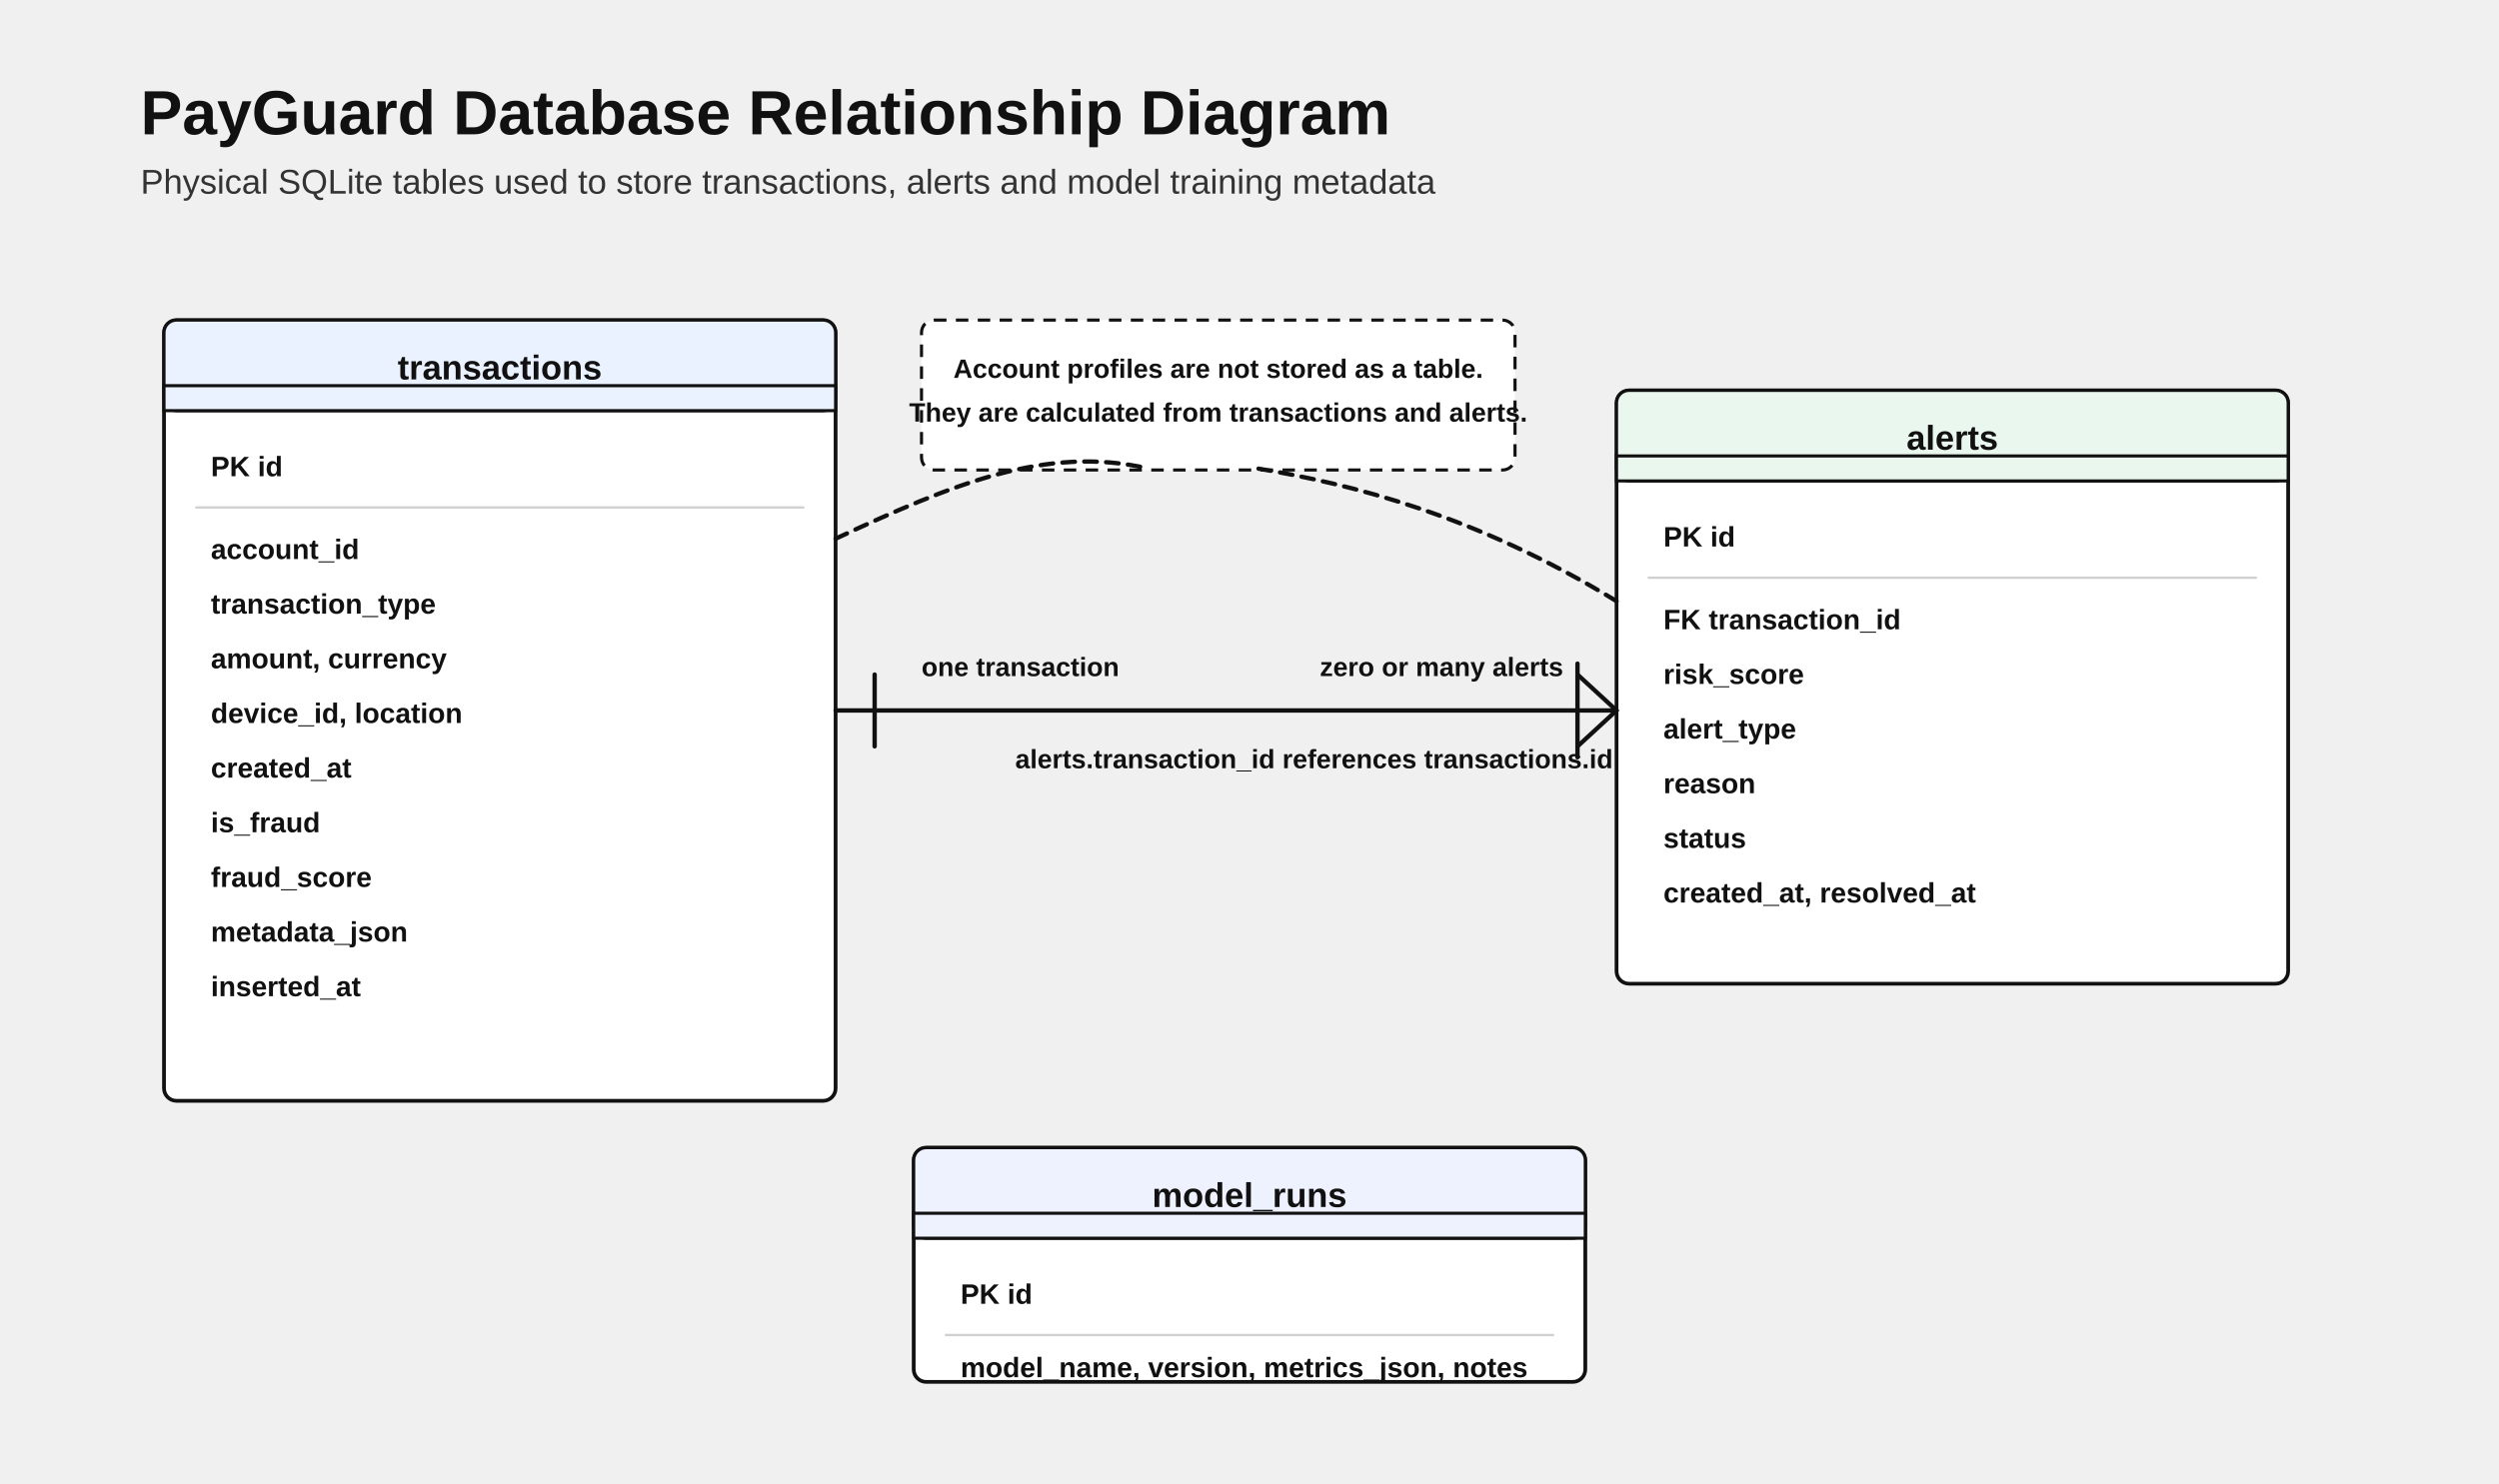
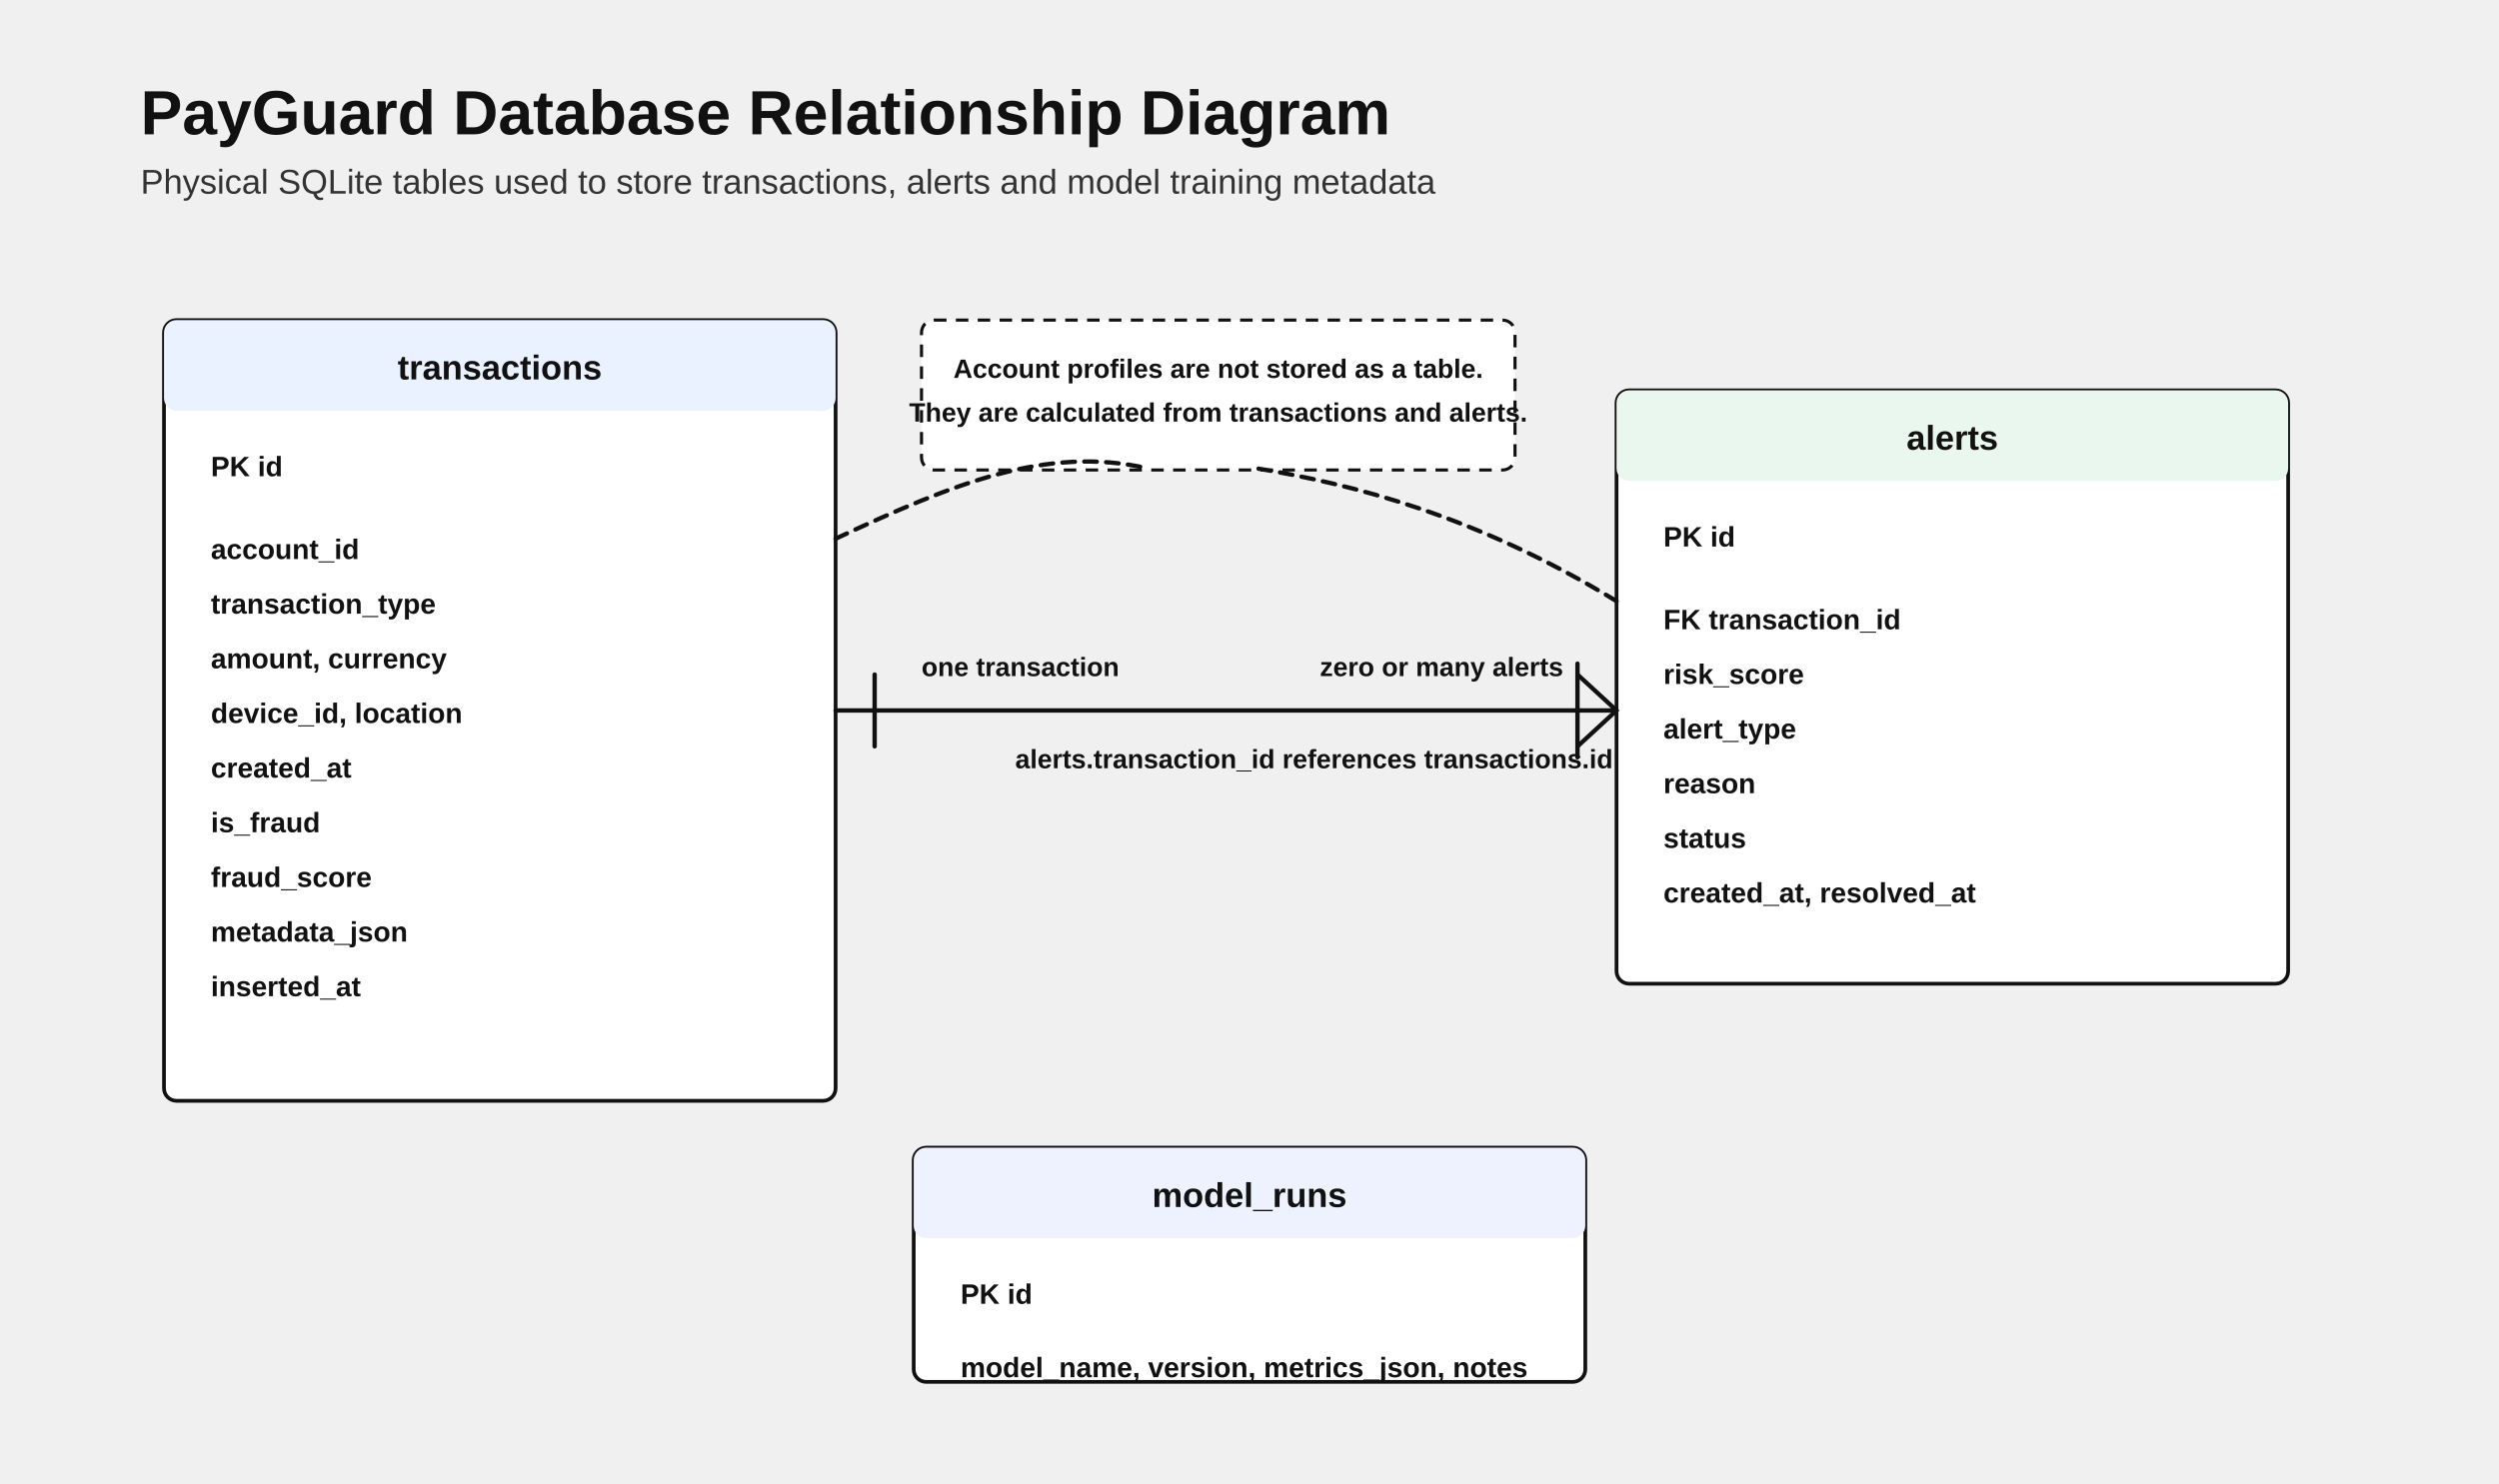
<svg xmlns="http://www.w3.org/2000/svg" width="1600" height="950" viewBox="0 0 1600 950" role="img" aria-labelledby="title desc">
  <defs>
    <style>
      .title { fill: #111111; font-family: Calibri, Arial, sans-serif; font-size: 40px; font-weight: 700; }
      .subtitle { fill: #333333; font-family: Calibri, Arial, sans-serif; font-size: 22px; }
      .table { fill: #ffffff; stroke: #111111; stroke-width: 2.4; }
-       .blue { fill: #eaf2ff; stroke: #111111; stroke-width: 2; }
-       .green { fill: #eaf7ee; stroke: #111111; stroke-width: 2; }
-       .purple { fill: #eef2ff; stroke: #111111; stroke-width: 2; }
+       .blue { fill: #eaf2ff; stroke: none; }
+       .green { fill: #eaf7ee; stroke: none; }
+       .purple { fill: #eef2ff; stroke: none; }
      .note { fill: #ffffff; stroke: #111111; stroke-width: 2; stroke-dasharray: 8 6; }
      .textLight { fill: #111111; font-family: Calibri, Arial, sans-serif; font-size: 22px; font-weight: 700; }
      .field { fill: #111111; font-family: Calibri, Arial, sans-serif; font-size: 18px; font-weight: 600; }
      .small { fill: #111111; font-family: Calibri, Arial, sans-serif; font-size: 17px; font-weight: 600; }
      .rel { stroke: #111111; stroke-width: 2.8; fill: none; stroke-linecap: round; stroke-linejoin: round; }
      .sep { stroke: #d0d0d0; stroke-width: 1.5; }
    </style>
  </defs>
  <text x="90" y="86" class="title">PayGuard Database Relationship Diagram</text>
  <text x="90" y="124" class="subtitle">Physical SQLite tables used to store transactions, alerts and model training metadata</text>
  <g id="transactions">
    <rect x="105" y="205" width="430" height="500" rx="8" class="table" />
    <rect x="105" y="205" width="430" height="58" rx="8" class="blue" />
-     <rect x="105" y="247" width="430" height="16" class="blue" />
    <text x="320" y="243" class="textLight" text-anchor="middle">transactions</text>
    <text x="135" y="305" class="field">PK id</text>
-     <line x1="125" y1="325" x2="515" y2="325" class="sep" />
    <text x="135" y="358" class="field">account_id</text>
    <text x="135" y="393" class="field">transaction_type</text>
    <text x="135" y="428" class="field">amount, currency</text>
    <text x="135" y="463" class="field">device_id, location</text>
    <text x="135" y="498" class="field">created_at</text>
    <text x="135" y="533" class="field">is_fraud</text>
    <text x="135" y="568" class="field">fraud_score</text>
    <text x="135" y="603" class="field">metadata_json</text>
    <text x="135" y="638" class="field">inserted_at</text>
  </g>
  <g id="alerts">
    <rect x="1035" y="250" width="430" height="380" rx="8" class="table" />
    <rect x="1035" y="250" width="430" height="58" rx="8" class="green" />
-     <rect x="1035" y="292" width="430" height="16" class="green" />
    <text x="1250" y="288" class="textLight" text-anchor="middle">alerts</text>
    <text x="1065" y="350" class="field">PK id</text>
-     <line x1="1055" y1="370" x2="1445" y2="370" class="sep" />
    <text x="1065" y="403" class="field">FK transaction_id</text>
    <text x="1065" y="438" class="field">risk_score</text>
    <text x="1065" y="473" class="field">alert_type</text>
    <text x="1065" y="508" class="field">reason</text>
    <text x="1065" y="543" class="field">status</text>
    <text x="1065" y="578" class="field">created_at, resolved_at</text>
  </g>
  <g id="model-runs">
    <rect x="585" y="735" width="430" height="150" rx="8" class="table" />
    <rect x="585" y="735" width="430" height="58" rx="8" class="purple" />
-     <rect x="585" y="777" width="430" height="16" class="purple" />
    <text x="800" y="773" class="textLight" text-anchor="middle">model_runs</text>
    <text x="615" y="835" class="field">PK id</text>
-     <line x1="605" y1="855" x2="995" y2="855" class="sep" />
    <text x="615" y="882" class="field">model_name, version, metrics_json, notes</text>
  </g>
  <path d="M535 455 H1035" class="rel" />
  <text x="590" y="433" class="small">one transaction</text>
  <text x="845" y="433" class="small">zero or many alerts</text>
  <text x="650" y="492" class="small">alerts.transaction_id references transactions.id</text>
  <line x1="560" y1="432" x2="560" y2="478" class="rel" />
  <line x1="1010" y1="432" x2="1035" y2="455" class="rel" />
  <line x1="1010" y1="478" x2="1035" y2="455" class="rel" />
  <line x1="1010" y1="425" x2="1010" y2="485" class="rel" />
  <rect x="590" y="205" width="380" height="96" rx="8" class="note" />
  <text x="780" y="242" class="small" text-anchor="middle">Account profiles are not stored as a table.</text>
  <text x="780" y="270" class="small" text-anchor="middle">They are calculated from transactions and alerts.</text>
  <path d="M535 345 C610 310 670 285 735 300" class="rel" stroke-dasharray="8 6" />
  <path d="M1035 385 C945 330 865 310 805 300" class="rel" stroke-dasharray="8 6" />
</svg>
